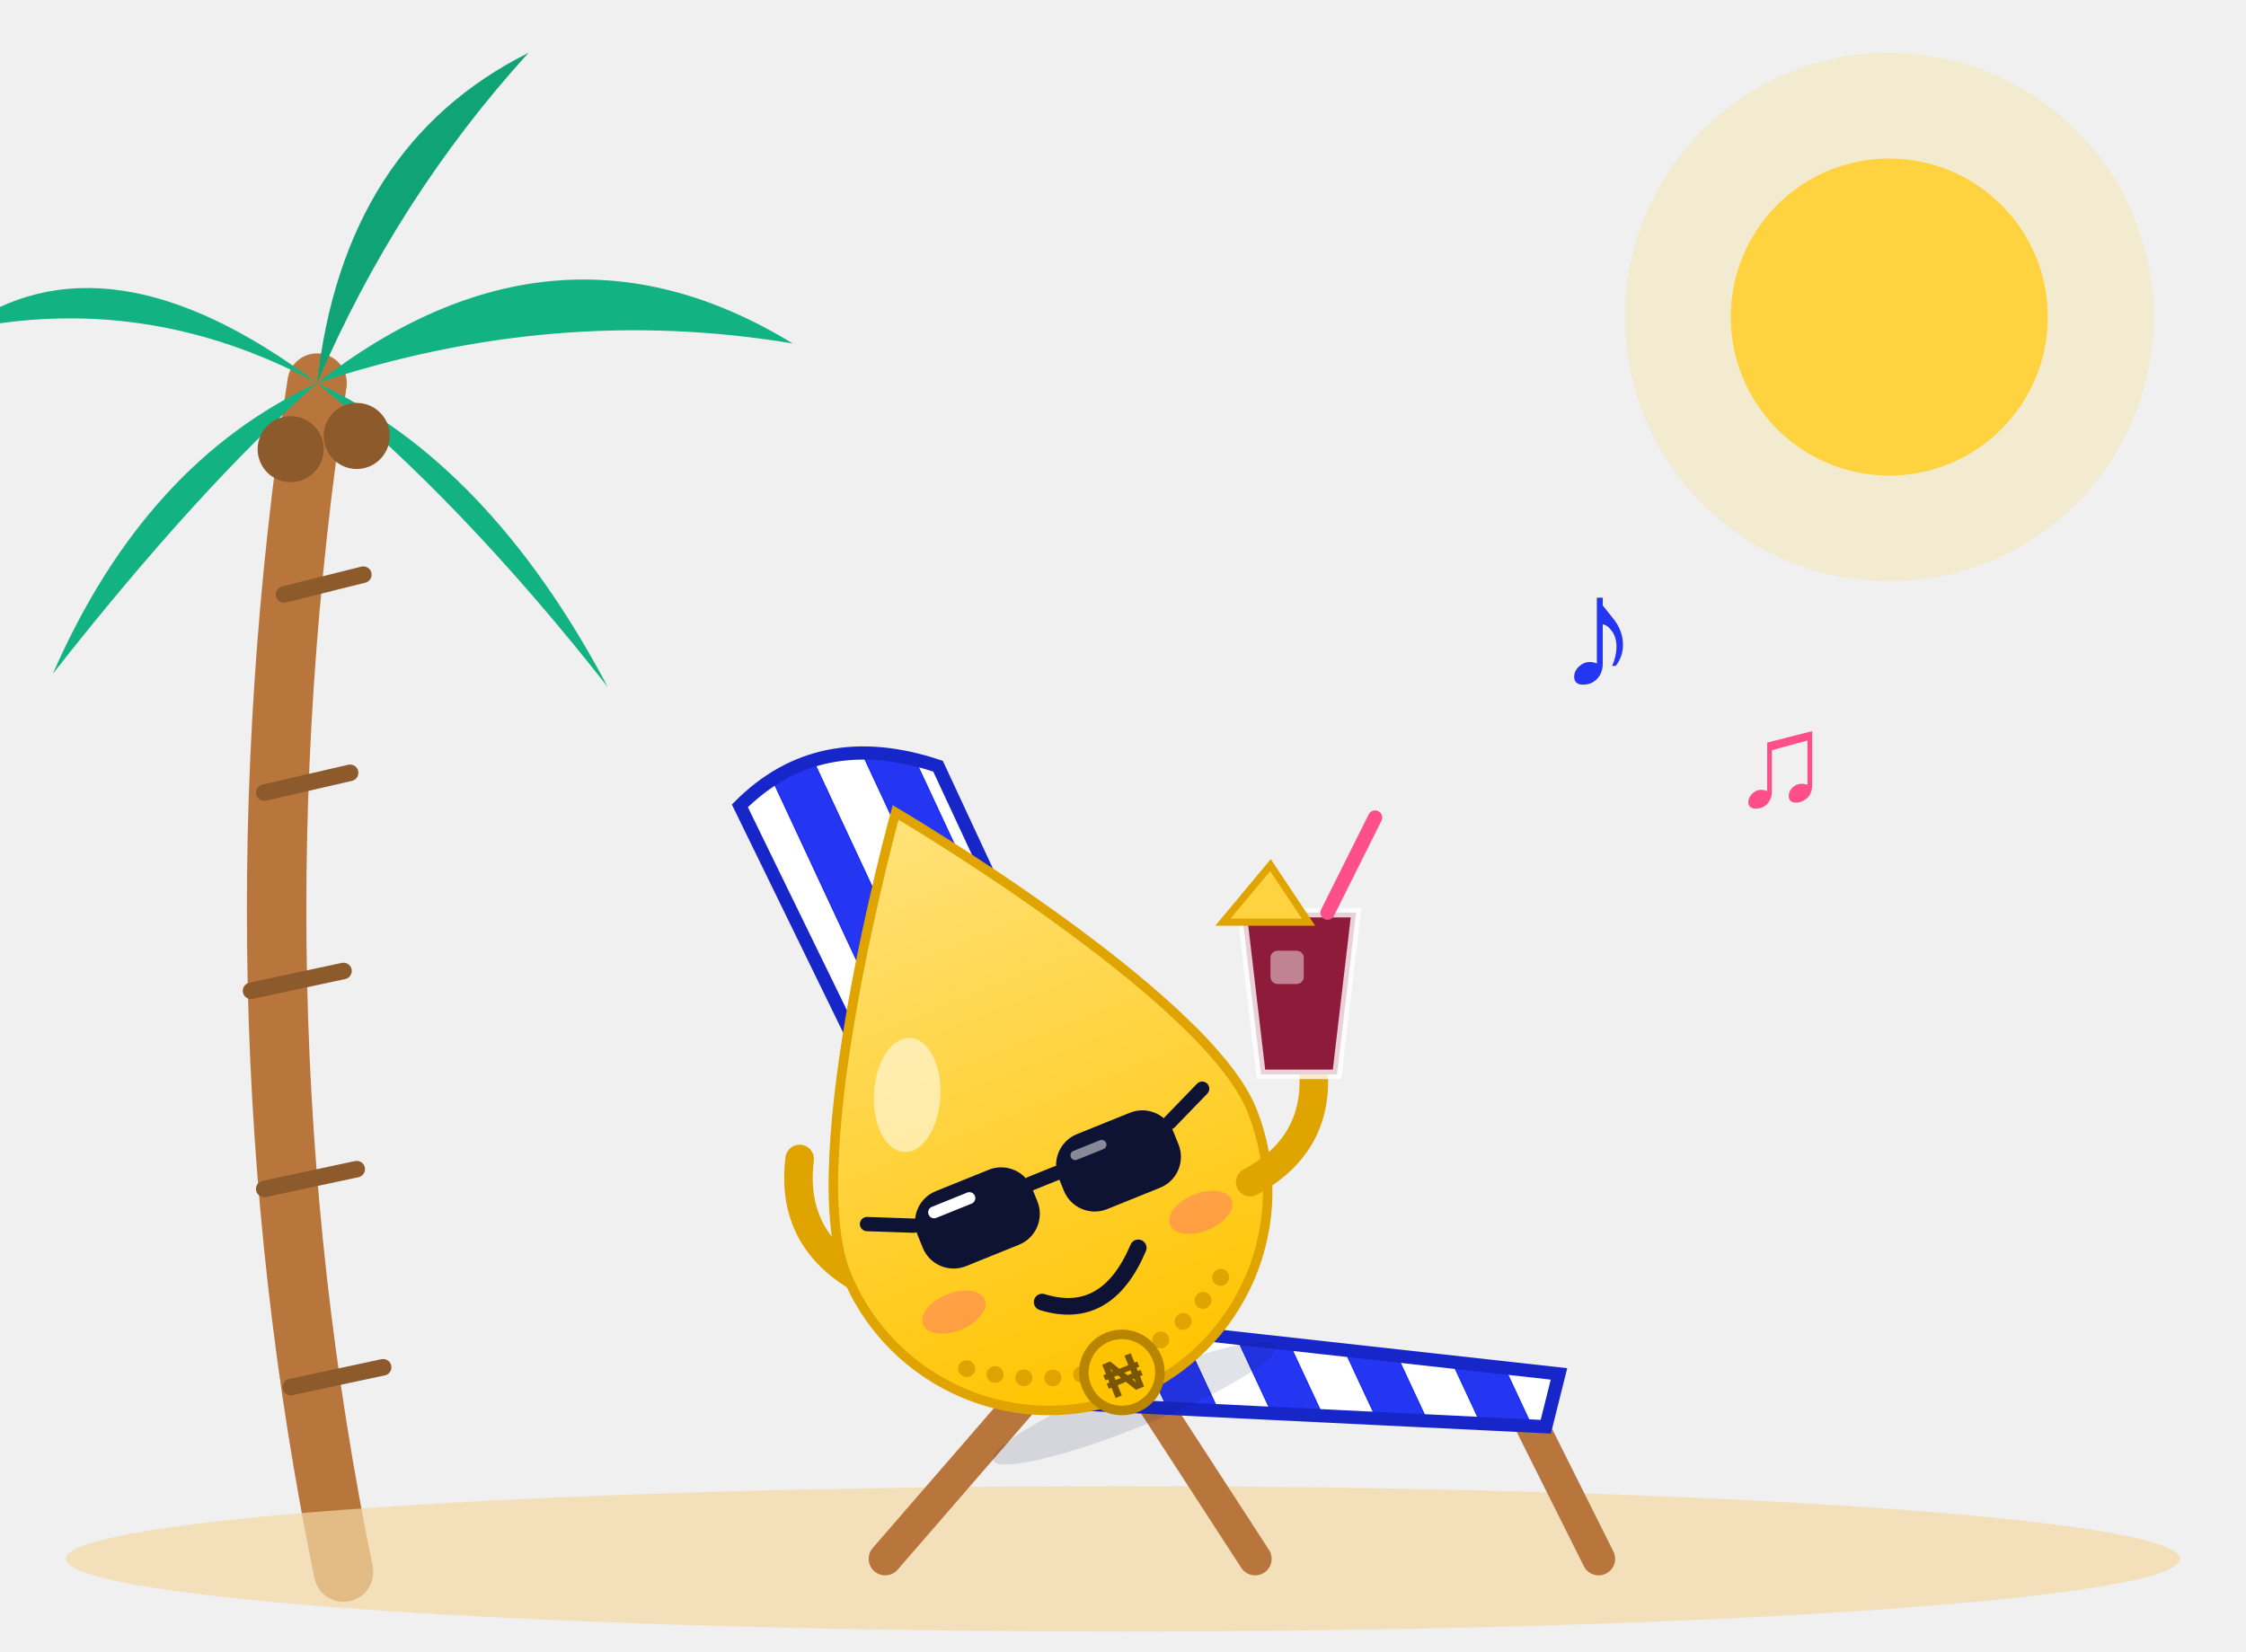
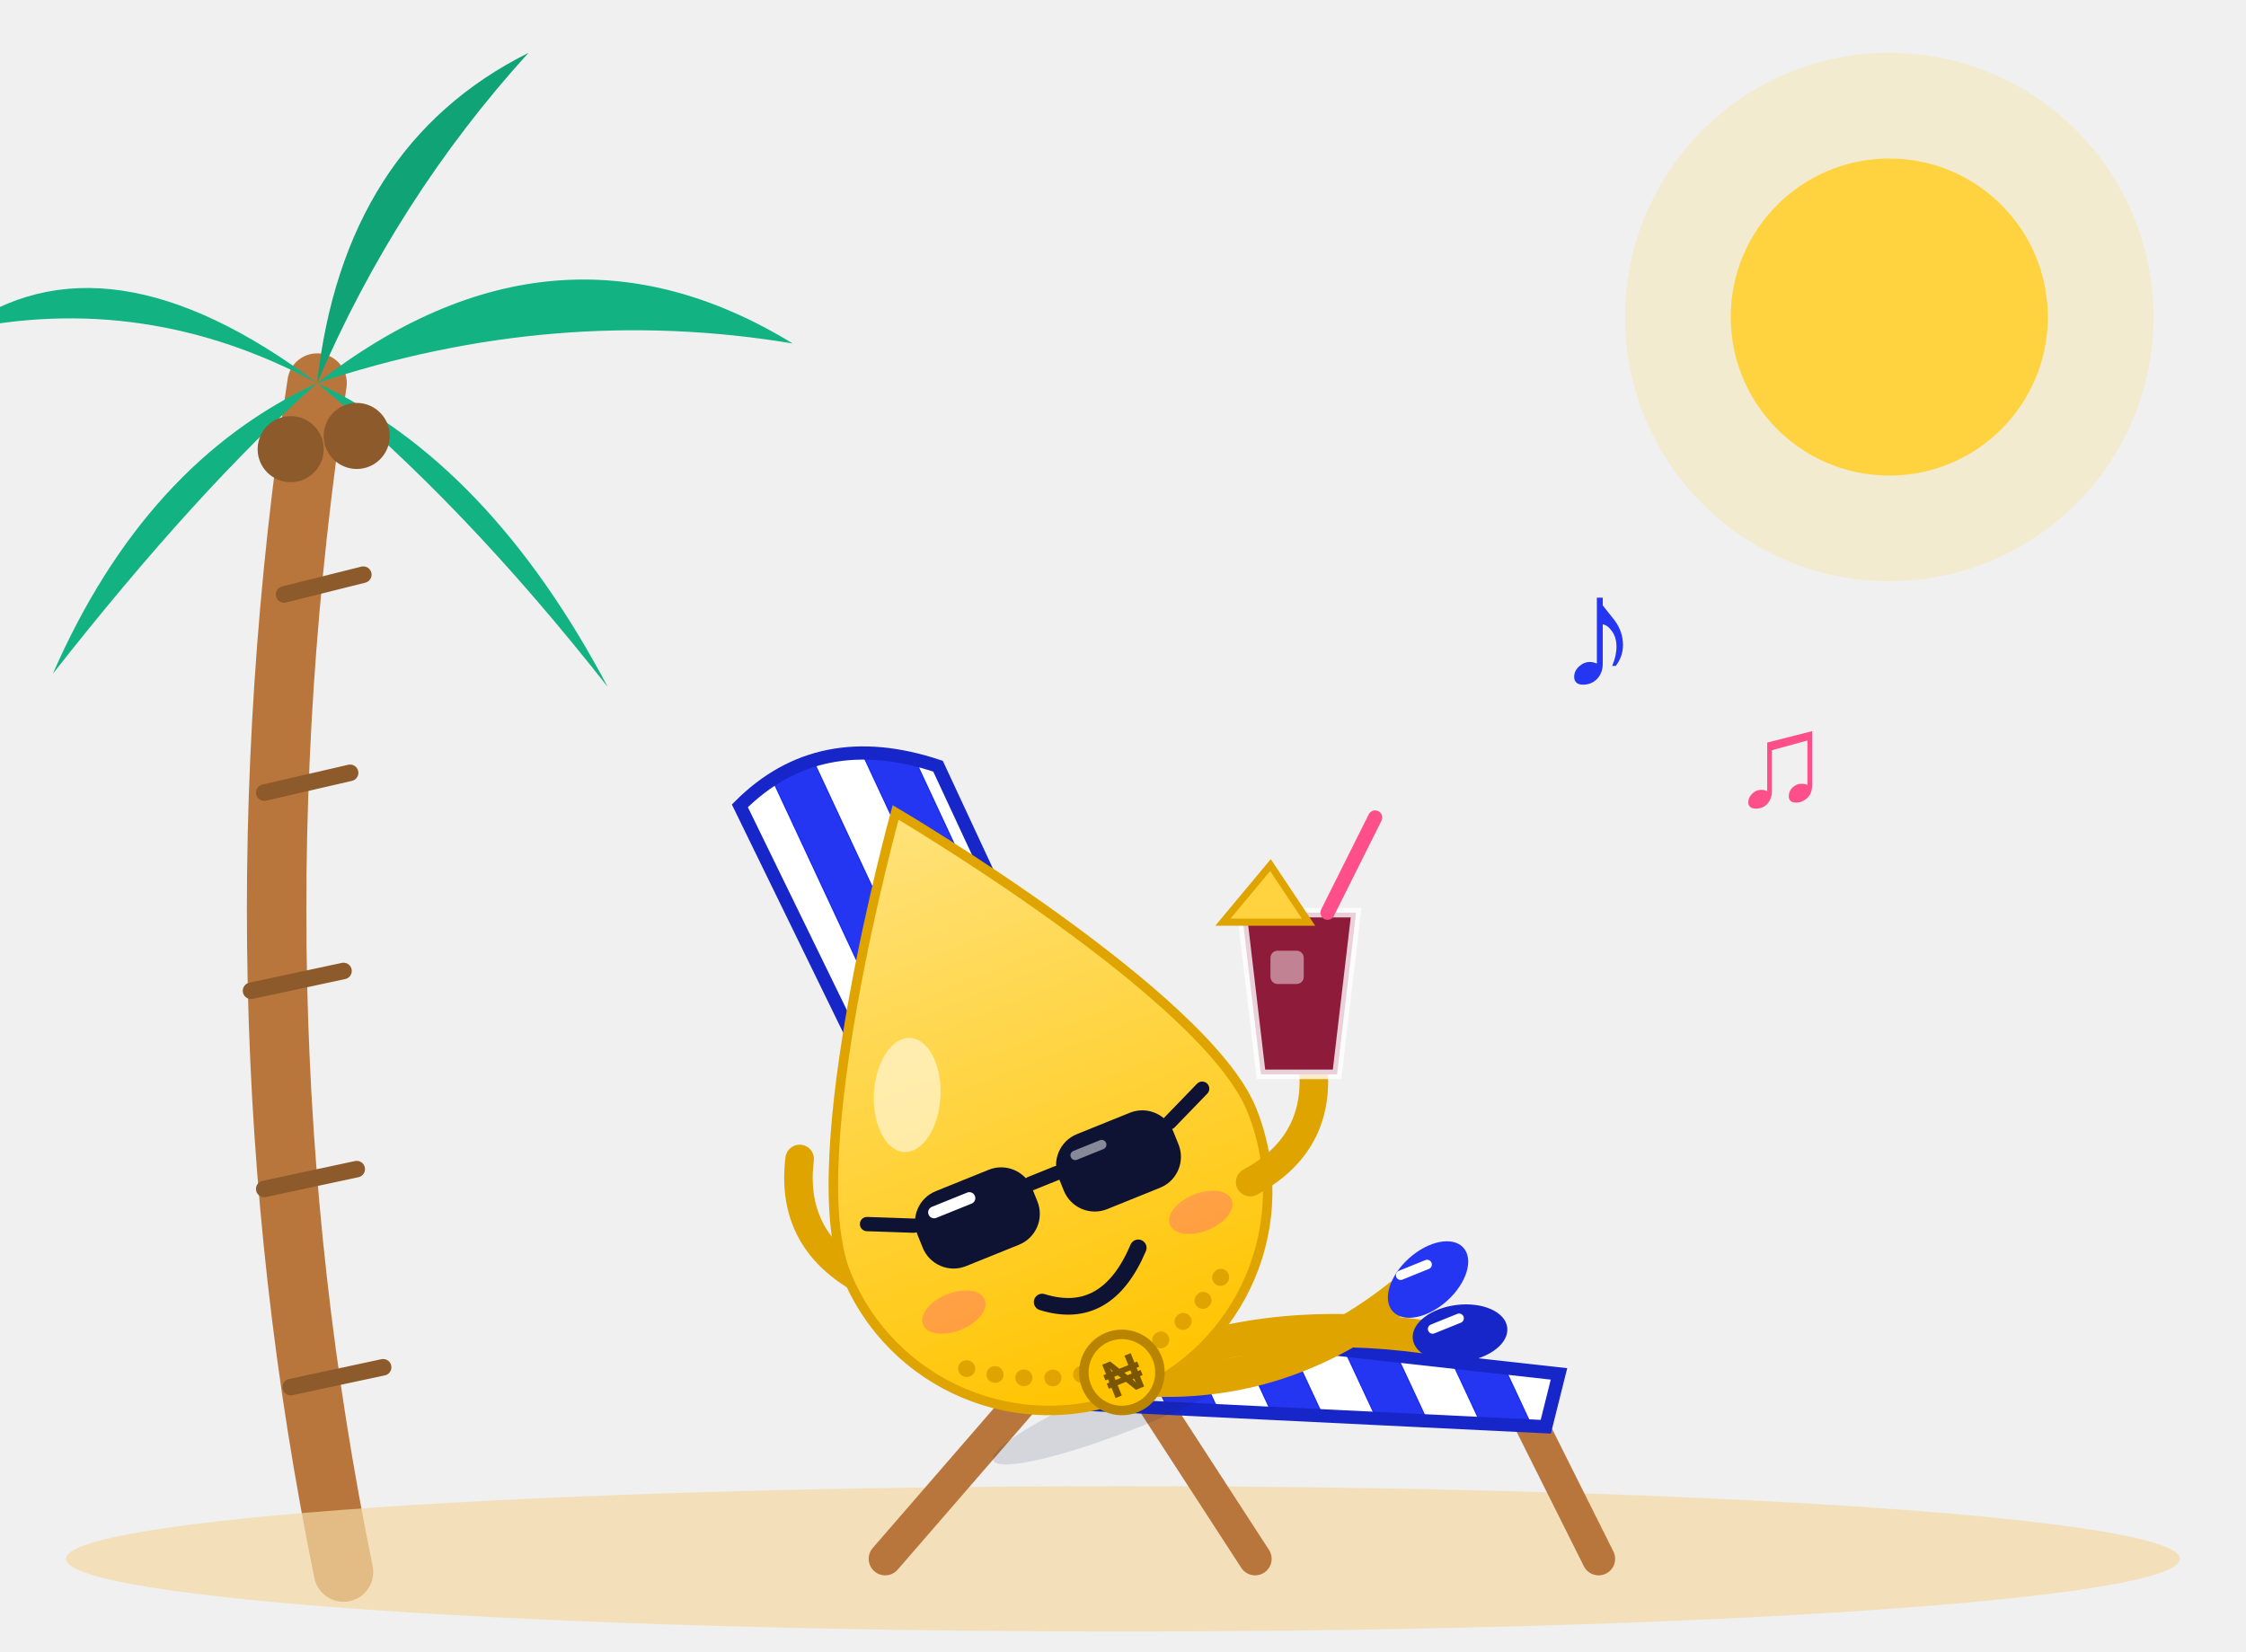
<svg xmlns="http://www.w3.org/2000/svg" viewBox="0 0 340 250" role="img" aria-label="Kobo relaxing in a deckchair with sunglasses, a gold chain and a glass of zobo">
  <style>
    .sway{transform-box:fill-box;transform-origin:50% 100%;animation:sway 4s ease-in-out infinite}
    .note{animation:float 3.2s ease-in-out infinite}
    .note.b{animation-delay:1.1s}
    .glint{animation:glint 5s ease-in-out infinite}
    .sun{transform-box:fill-box;transform-origin:center;animation:pulse 6s ease-in-out infinite}
    @keyframes sway{0%,100%{transform:rotate(-1.5deg)}50%{transform:rotate(1.5deg)}}
    @keyframes float{0%{transform:translateY(6px);opacity:0}25%{opacity:1}100%{transform:translateY(-22px);opacity:0}}
    @keyframes glint{0%,70%,100%{opacity:0}78%{opacity:.9}}
    @keyframes pulse{0%,100%{transform:scale(1)}50%{transform:scale(1.06)}}
    @media (prefers-reduced-motion:reduce){.sway,.note,.glint,.sun{animation:none}.note{opacity:1}}
  </style>
  <defs>
    <linearGradient id="kd" x1="0" y1="0" x2="0" y2="1">
      <stop offset="0" stop-color="#FFE27A" />
      <stop offset="1" stop-color="#FFC400" />
    </linearGradient>
    <pattern id="stripe" width="14" height="14" patternUnits="userSpaceOnUse" patternTransform="rotate(-25)">
      <rect width="7" height="14" fill="#2436F2" />
      <rect x="7" width="7" height="14" fill="#FFFFFF" />
    </pattern>
  </defs>
  <g class="sun">
    <circle cx="286" cy="48" r="40" fill="#FFD23F" opacity=".18" />
    <circle cx="286" cy="48" r="24" fill="#FFD23F" />
  </g>
  <path d="M52 238 Q34 150 48 58" fill="none" stroke="#B9763C" stroke-width="9" stroke-linecap="round" />
  <path d="M44 210 l14 -3 M40 180 l14 -3 M38 150 l14 -3 M40 120 l13 -3 M43 90 l12 -3" stroke="#8C5A2B" stroke-width="2.5" stroke-linecap="round" />
  <g fill="#12B283">
    <path d="M48 58 Q84 30 120 52 Q84 46 48 58Z" />
    <path d="M48 58 Q74 70 92 104 Q70 76 48 58Z" />
    <path d="M48 58 Q16 34 -6 50 Q22 44 48 58Z" />
    <path d="M48 58 Q22 70 8 102 Q30 74 48 58Z" />
    <path d="M48 58 Q52 22 80 8 Q60 30 48 58Z" fill="#0FA376" />
  </g>
  <circle cx="54" cy="66" r="5" fill="#8C5A2B" />
  <circle cx="44" cy="68" r="5" fill="#8C5A2B" />
  <ellipse cx="170" cy="236" rx="160" ry="11" fill="#F3D9A4" opacity=".7" />
  <g stroke="#B9763C" stroke-width="5" stroke-linecap="round">
    <line x1="116" y1="122" x2="190" y2="236" />
    <line x1="160" y1="206" x2="134" y2="236" />
    <line x1="230" y1="212" x2="242" y2="236" />
  </g>
  <path d="M152 204 L112 122 Q124 110 142 116 L182 202 Z" fill="url(#stripe)" stroke="#1726C9" stroke-width="2" />
  <path d="M152 204 L182 202 L236 208 L234 216 L152 212 Z" fill="url(#stripe)" stroke="#1726C9" stroke-width="2" />
  <g class="sway">
    <g transform="translate(124 106) rotate(-22 60 92) scale(.72)">
      <ellipse cx="60" cy="140" rx="32" ry="5" fill="#0B1040" opacity=".12" />
      <path d="M22 100 Q4 84 14 66" fill="none" stroke="#E0A400" stroke-width="6" stroke-linecap="round" />
+       <g fill="none" stroke="#E0A400" stroke-width="7" stroke-linecap="round">
+         <path d="M56 132 Q86 150 120 140" />
+         <path d="M68 134 Q94 134 122 150" />
+       </g>
+       <ellipse cx="127" cy="139" rx="10" ry="6" fill="#2436F2" transform="rotate(-20 127 139)" />
+       <ellipse cx="129" cy="152" rx="10" ry="6" fill="#1726C9" transform="rotate(15 129 152)" />
+       <path d="M122 136 h6 M124 149 h6" stroke="#fff" stroke-width="2" stroke-linecap="round" />
      <path d="M60 6S14 66 14 92a46 46 0 0 0 92 0C106 66 60 6 60 6z" fill="url(#kd)" stroke="#E0A400" stroke-width="2" />
      <ellipse cx="40" cy="62" rx="7" ry="12" fill="#fff" opacity=".55" transform="rotate(25 40 62)" />
      <rect x="31" y="83" width="26" height="17" rx="7" fill="#0E1233" />
      <rect x="63" y="83" width="26" height="17" rx="7" fill="#0E1233" />
      <path d="M57 89 h6 M31 88 l-9 -4 M89 88 l9 -4" stroke="#0E1233" stroke-width="3" stroke-linecap="round" />
      <path class="glint" d="M36 87 l8 0" stroke="#fff" stroke-width="2.5" stroke-linecap="round" />
      <path d="M68 87 l6 0" stroke="#fff" stroke-width="2" stroke-linecap="round" opacity=".5" />
      <ellipse cx="32" cy="108" rx="7" ry="4" fill="#FF4F8B" opacity=".35" />
      <ellipse cx="88" cy="108" rx="7" ry="4" fill="#FF4F8B" opacity=".35" />
      <path d="M50 113 q11 9 23 -3" fill="none" stroke="#0E1233" stroke-width="3.5" stroke-linecap="round" />
      <path d="M30 120 Q60 142 90 120" fill="none" stroke="#E0A400" stroke-width="3.5" stroke-linecap="round" stroke-dasharray="0.1 6" />
      <circle cx="60" cy="133" r="8" fill="#FFC400" stroke="#B98500" stroke-width="2" />
      <text x="60" y="137.5" text-anchor="middle" font-family="Arial,sans-serif" font-weight="900" font-size="11" fill="#7A5600">₦</text>
      <path d="M100 106 Q118 104 122 86" fill="none" stroke="#E0A400" stroke-width="6" stroke-linecap="round" />
      <g transform="rotate(22 124 74)">
        <path d="M112 56 L136 56 L132 90 L116 90 Z" fill="#8E1B3A" stroke="#FFFFFF" stroke-width="2" stroke-opacity=".8" />
        <rect x="118" y="64" width="7" height="7" rx="1.5" fill="#fff" opacity=".45" />
        <path d="M130 56 L140 36" stroke="#FF4F8B" stroke-width="3" stroke-linecap="round" />
        <path d="M108 58 l10 -12 l8 12 z" fill="#FFD23F" stroke="#E0A400" stroke-width="1.5" />
      </g>
    </g>
  </g>
  <text class="note" x="236" y="104" font-size="24" fill="#2436F2" font-family="Arial,sans-serif">♪</text>
  <text class="note b" x="262" y="122" font-size="20" fill="#FF4F8B" font-family="Arial,sans-serif">♫</text>
</svg>
